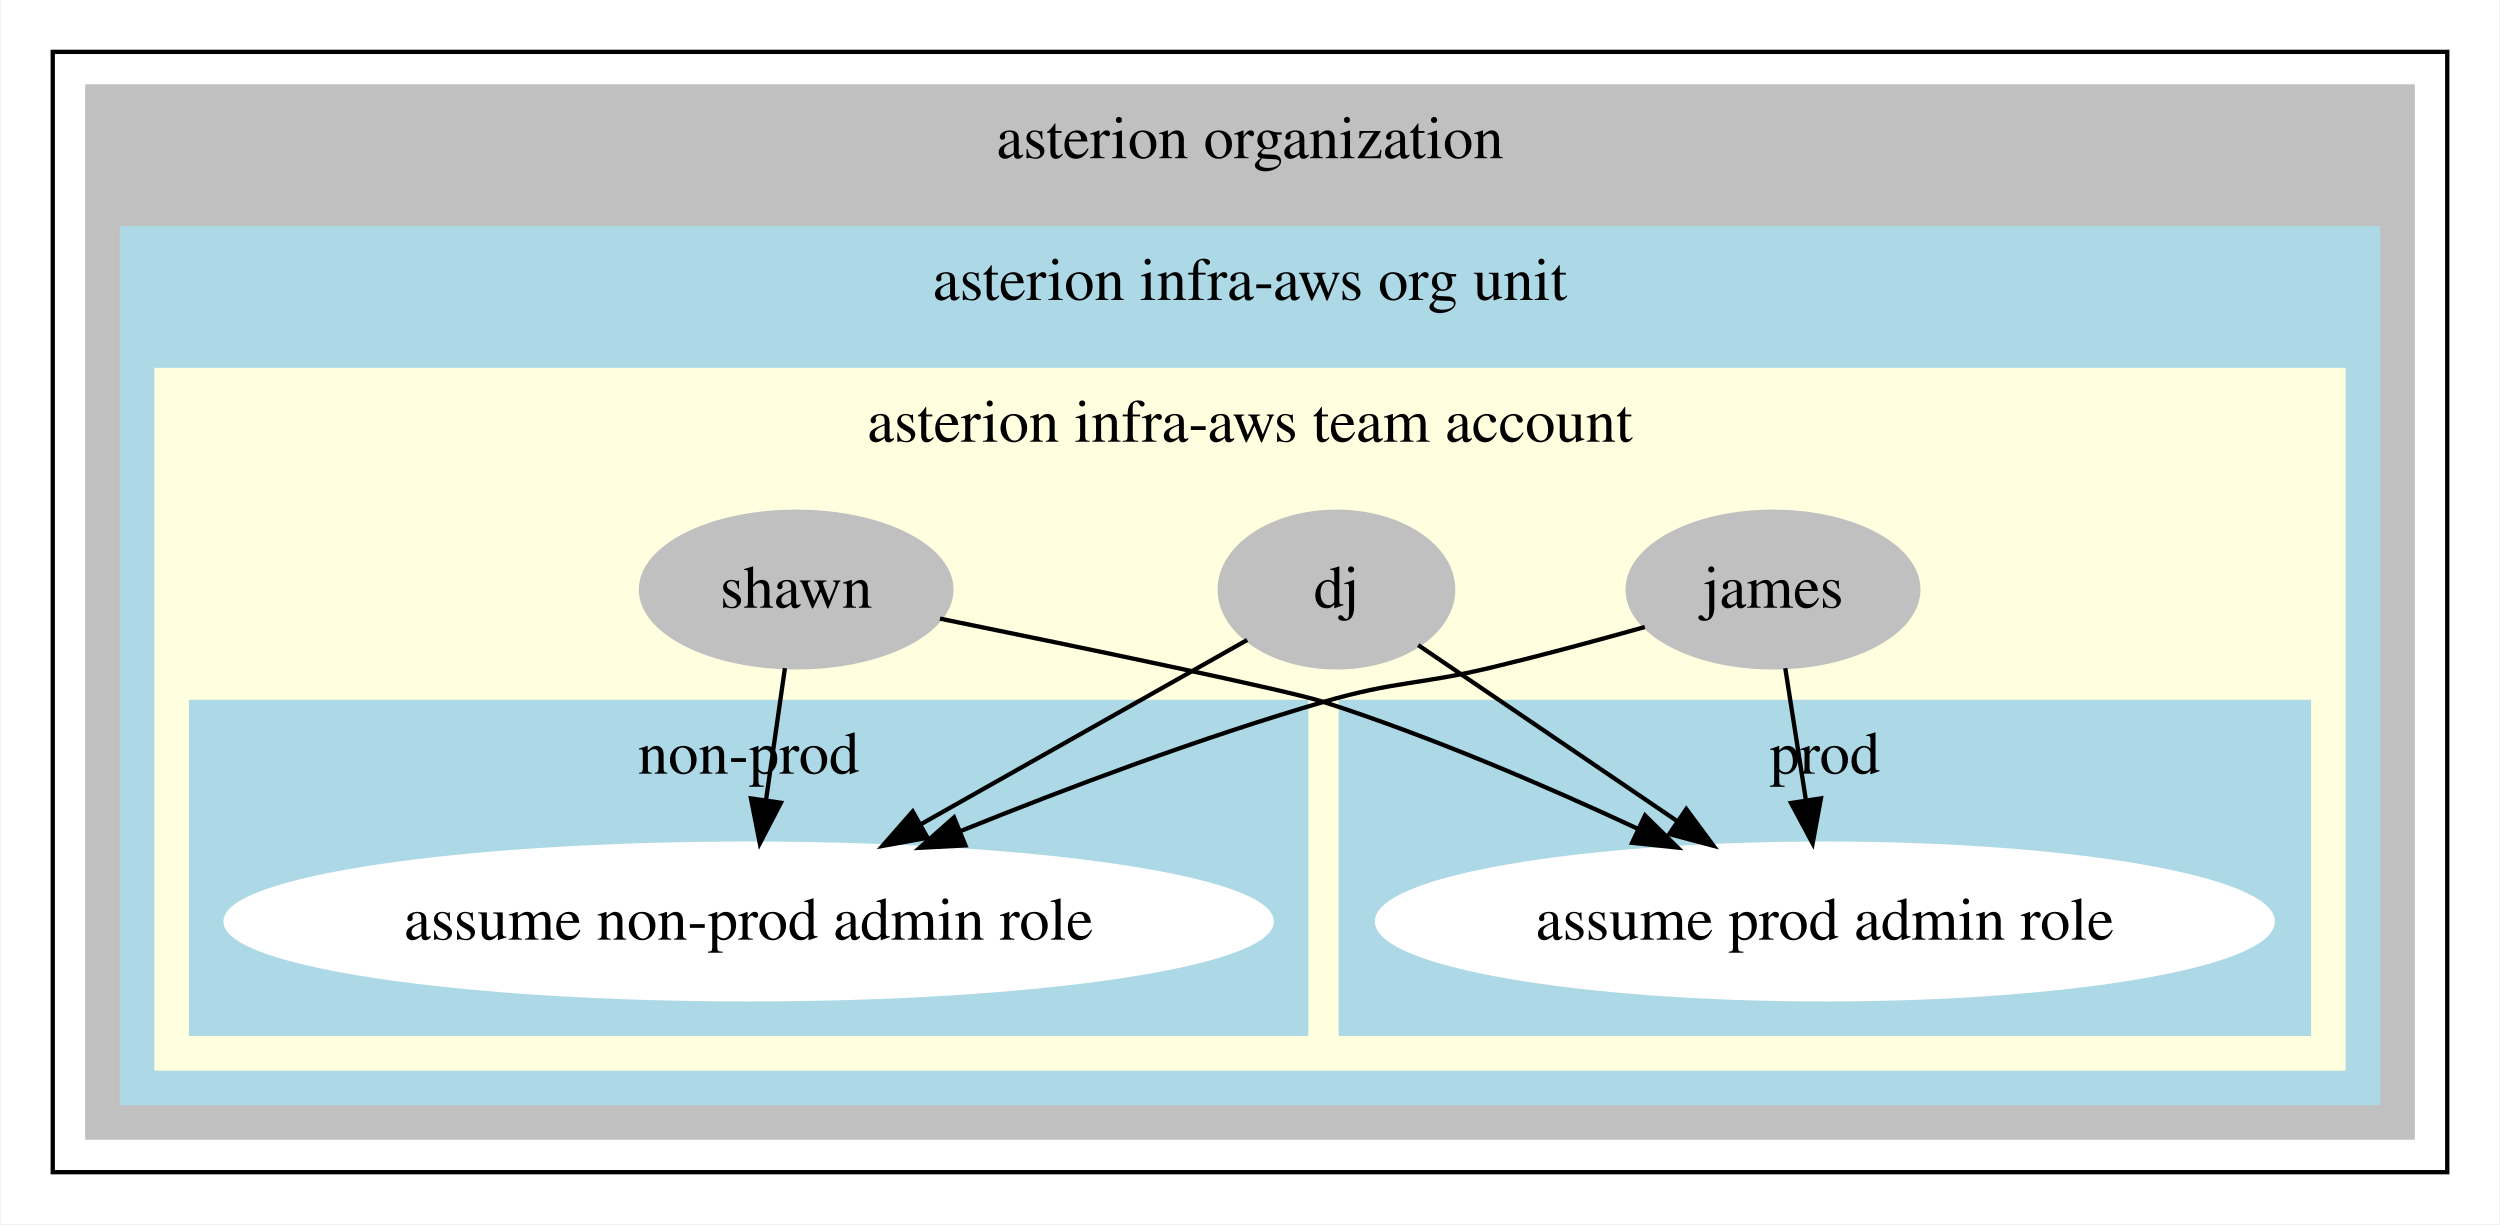
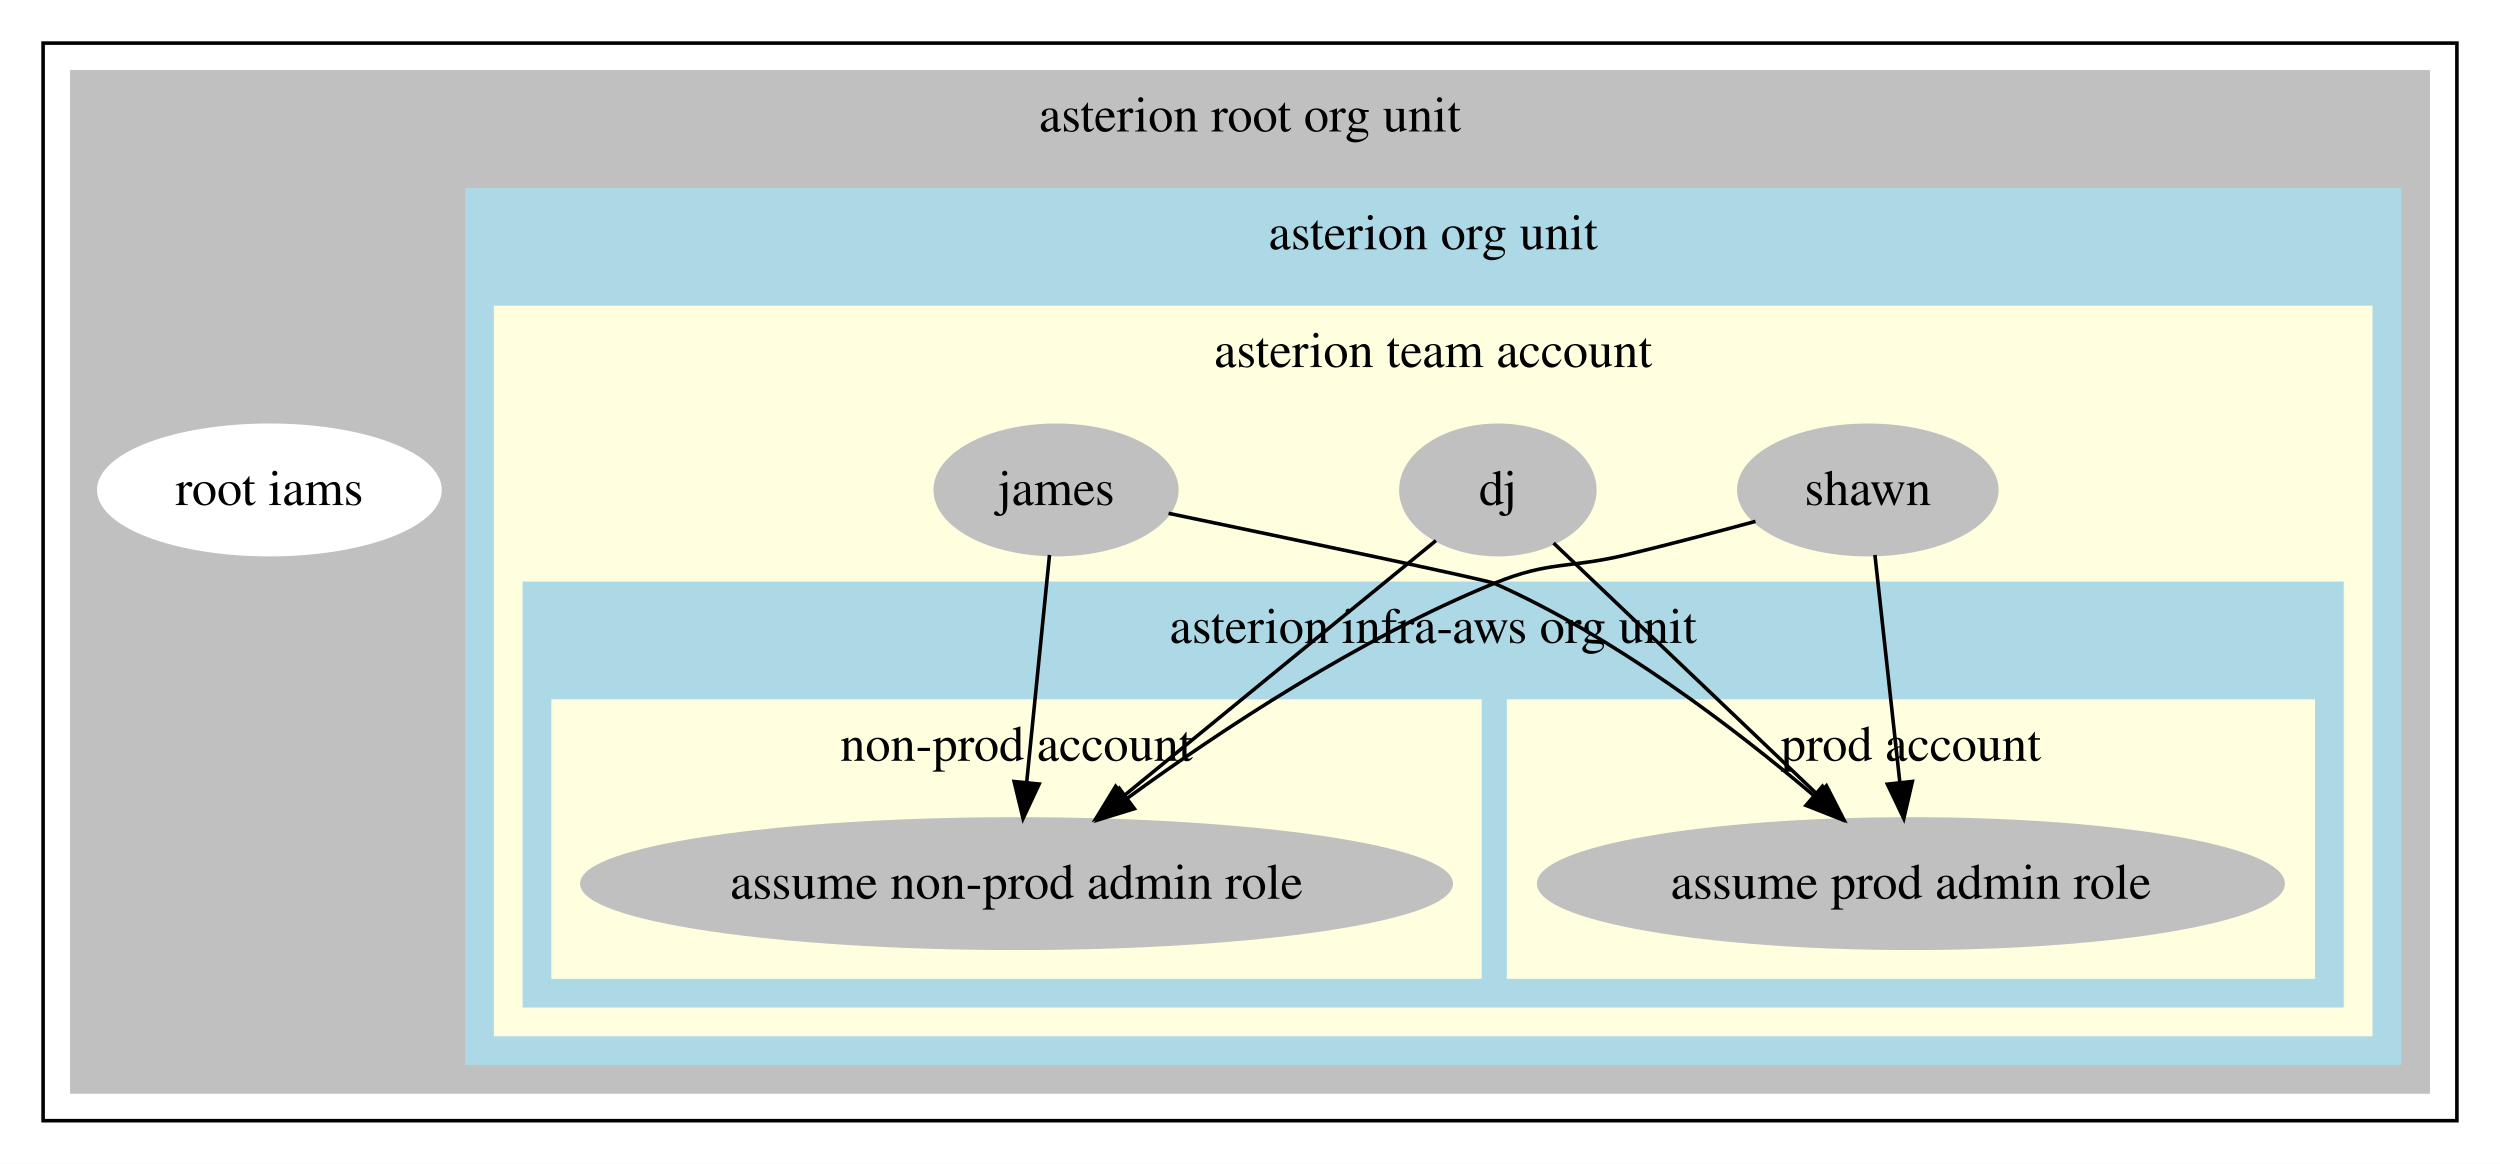
- <svg xmlns="http://www.w3.org/2000/svg" width="578pt" height="283pt" viewBox="0.00 0.00 578.00 283.20">
-   <g id="graph0" class="graph" transform="scale(1 1) rotate(0) translate(4 279.2)">
-     <polygon fill="#ffffff" stroke="transparent" points="-4,4 -4,-279.2 574,-279.2 574,4 -4,4" />
+ <svg xmlns="http://www.w3.org/2000/svg" width="696pt" height="324pt" viewBox="0.00 0.00 696.00 324.00">
+   <g id="graph0" class="graph" transform="scale(1 1) rotate(0) translate(4 320)">
+     <polygon fill="#ffffff" stroke="transparent" points="-4,4 -4,-320 692,-320 692,4 -4,4" />
    <g id="clust1" class="cluster">
-       <polygon fill="none" stroke="#000000" points="8,-8 8,-267.2 562,-267.2 562,-8 8,-8" />
+       <polygon fill="none" stroke="#000000" points="8,-8 8,-308 680,-308 680,-8 8,-8" />
    </g>
    <g id="clust2" class="cluster">
-       <polygon fill="#c0c0c0" stroke="#c0c0c0" points="16,-16 16,-259.2 554,-259.2 554,-16 16,-16" />
-       <text text-anchor="middle" x="285" y="-242.6" font-family="Times,serif" font-size="14.00" fill="#000000">asterion organization</text>
+       <polygon fill="#c0c0c0" stroke="#c0c0c0" points="16,-16 16,-300 672,-300 672,-16 16,-16" />
+       <text text-anchor="middle" x="344" y="-283.4" font-family="Times,serif" font-size="14.00" fill="#000000">asterion root org unit</text>
    </g>
    <g id="clust3" class="cluster">
-       <polygon fill="#add8e6" stroke="#add8e6" points="24,-24 24,-226.4 546,-226.4 546,-24 24,-24" />
-       <text text-anchor="middle" x="285" y="-209.8" font-family="Times,serif" font-size="14.00" fill="#000000">asterion infra-aws org unit</text>
+       <polygon fill="#add8e6" stroke="#add8e6" points="126,-24 126,-267.2 664,-267.2 664,-24 126,-24" />
+       <text text-anchor="middle" x="395" y="-250.6" font-family="Times,serif" font-size="14.00" fill="#000000">asterion org unit</text>
    </g>
    <g id="clust4" class="cluster">
-       <polygon fill="#ffffe0" stroke="#ffffe0" points="32,-32 32,-193.6 538,-193.6 538,-32 32,-32" />
-       <text text-anchor="middle" x="285" y="-177" font-family="Times,serif" font-size="14.00" fill="#000000">asterion infra-aws team account</text>
+       <polygon fill="#ffffe0" stroke="#ffffe0" points="134,-32 134,-234.4 656,-234.4 656,-32 134,-32" />
+       <text text-anchor="middle" x="395" y="-217.8" font-family="Times,serif" font-size="14.00" fill="#000000">asterion team account</text>
+     </g>
+     <g id="clust5" class="cluster">
+       <polygon fill="#add8e6" stroke="#add8e6" points="142,-40 142,-157.6 648,-157.6 648,-40 142,-40" />
+       <text text-anchor="middle" x="395" y="-141" font-family="Times,serif" font-size="14.00" fill="#000000">asterion infra-aws org unit</text>
+     </g>
+     <g id="clust7" class="cluster">
+       <polygon fill="#ffffe0" stroke="#ffffe0" points="416,-48 416,-124.8 640,-124.8 640,-48 416,-48" />
+       <text text-anchor="middle" x="528" y="-108.2" font-family="Times,serif" font-size="14.00" fill="#000000">prod account</text>
    </g>
    <g id="clust6" class="cluster">
-       <polygon fill="#add8e6" stroke="#add8e6" points="306,-40 306,-116.8 530,-116.8 530,-40 306,-40" />
-       <text text-anchor="middle" x="418" y="-100.2" font-family="Times,serif" font-size="14.00" fill="#000000">prod</text>
-     </g>
-     <g id="clust5" class="cluster">
-       <polygon fill="#add8e6" stroke="#add8e6" points="40,-40 40,-116.8 298,-116.8 298,-40 40,-40" />
-       <text text-anchor="middle" x="169" y="-100.2" font-family="Times,serif" font-size="14.00" fill="#000000">non-prod</text>
+       <polygon fill="#ffffe0" stroke="#ffffe0" points="150,-48 150,-124.8 408,-124.8 408,-48 150,-48" />
+       <text text-anchor="middle" x="279" y="-108.2" font-family="Times,serif" font-size="14.00" fill="#000000">non-prod account</text>
    </g>
    <g id="node1" class="node">
-       <ellipse fill="#c0c0c0" stroke="#c0c0c0" cx="180" cy="-142.8" rx="35.915" ry="18" />
-       <text text-anchor="middle" x="180" y="-138.6" font-family="Times,serif" font-size="14.00" fill="#000000">shawn</text>
+       <ellipse fill="#ffffff" stroke="#ffffff" cx="71" cy="-183.6" rx="47.49" ry="18" />
+       <text text-anchor="middle" x="71" y="-179.4" font-family="Times,serif" font-size="14.00" fill="#000000">root iams</text>
+     </g>
+     <g id="node2" class="node">
+       <ellipse fill="#c0c0c0" stroke="#c0c0c0" cx="516" cy="-183.6" rx="35.915" ry="18" />
+       <text text-anchor="middle" x="516" y="-179.4" font-family="Times,serif" font-size="14.00" fill="#000000">shawn</text>
+     </g>
+     <g id="node5" class="node">
+       <ellipse fill="#c0c0c0" stroke="#c0c0c0" cx="279" cy="-74" rx="121.016" ry="18" />
+       <text text-anchor="middle" x="279" y="-69.8" font-family="Times,serif" font-size="14.00" fill="#000000">assume non-prod admin role</text>
+     </g>
+     <g id="edge4" class="edge">
+       <path fill="none" stroke="#000000" d="M484.724,-174.853C473.49,-171.803 460.706,-168.436 449,-165.6 432.649,-161.638 427.58,-163.951 412,-157.6 374.561,-142.339 335.884,-116.72 309.956,-97.855" />
+       <polygon fill="#000000" stroke="#000000" points="311.797,-94.864 301.673,-91.742 307.64,-100.496 311.797,-94.864" />
+     </g>
+     <g id="node6" class="node">
+       <ellipse fill="#c0c0c0" stroke="#c0c0c0" cx="528" cy="-74" rx="103.616" ry="18" />
+       <text text-anchor="middle" x="528" y="-69.8" font-family="Times,serif" font-size="14.00" fill="#000000">assume prod admin role</text>
+     </g>
+     <g id="edge1" class="edge">
+       <path fill="none" stroke="#000000" d="M517.982,-165.502C519.866,-148.288 522.73,-122.133 524.914,-102.189" />
+       <polygon fill="#000000" stroke="#000000" points="528.406,-102.447 526.015,-92.125 521.448,-101.685 528.406,-102.447" />
+     </g>
+     <g id="node3" class="node">
+       <ellipse fill="#c0c0c0" stroke="#c0c0c0" cx="413" cy="-183.6" rx="27" ry="18" />
+       <text text-anchor="middle" x="413" y="-179.4" font-family="Times,serif" font-size="14.00" fill="#000000">dj</text>
+     </g>
+     <g id="edge5" class="edge">
+       <path fill="none" stroke="#000000" d="M395.756,-169.496C373.848,-151.577 335.679,-120.359 308.965,-98.508" />
+       <polygon fill="#000000" stroke="#000000" points="311.029,-95.675 301.072,-92.053 306.597,-101.094 311.029,-95.675" />
+     </g>
+     <g id="edge2" class="edge">
+       <path fill="none" stroke="#000000" d="M428.509,-168.819C447.348,-150.865 479.407,-120.311 502.034,-98.747" />
+       <polygon fill="#000000" stroke="#000000" points="504.489,-101.242 509.313,-91.809 499.66,-96.175 504.489,-101.242" />
    </g>
    <g id="node4" class="node">
-       <ellipse fill="#ffffff" stroke="#ffffff" cx="169" cy="-66" rx="121.016" ry="18" />
-       <text text-anchor="middle" x="169" y="-61.8" font-family="Times,serif" font-size="14.00" fill="#000000">assume non-prod admin role</text>
-     </g>
-     <g id="edge4" class="edge">
-       <path fill="none" stroke="#000000" d="M177.393,-124.6C176.092,-115.513 174.488,-104.318 173.033,-94.155" />
-       <polygon fill="#000000" stroke="#000000" points="176.471,-93.473 171.588,-84.07 169.541,-94.465 176.471,-93.473" />
-     </g>
-     <g id="prod" class="node">
-       <ellipse fill="#ffffff" stroke="#ffffff" cx="418" cy="-66" rx="103.616" ry="18" />
-       <text text-anchor="middle" x="418" y="-61.8" font-family="Times,serif" font-size="14.00" fill="#000000">assume prod admin role</text>
-     </g>
-     <g id="edge1" class="edge">
-       <path fill="none" stroke="#000000" d="M213.278,-136.07C246.436,-129.305 293.599,-119.504 302,-116.8 326.702,-108.85 353.285,-97.431 374.764,-87.433" />
-       <polygon fill="#000000" stroke="#000000" points="376.39,-90.536 383.941,-83.104 373.403,-84.205 376.39,-90.536" />
-     </g>
-     <g id="node2" class="node">
-       <ellipse fill="#c0c0c0" stroke="#c0c0c0" cx="406" cy="-142.8" rx="33.623" ry="18" />
-       <text text-anchor="middle" x="406" y="-138.6" font-family="Times,serif" font-size="14.00" fill="#000000">james</text>
+       <ellipse fill="#c0c0c0" stroke="#c0c0c0" cx="290" cy="-183.6" rx="33.623" ry="18" />
+       <text text-anchor="middle" x="290" y="-179.4" font-family="Times,serif" font-size="14.00" fill="#000000">james</text>
    </g>
    <g id="edge6" class="edge">
-       <path fill="none" stroke="#000000" d="M376.34,-134.13C365.289,-131.021 352.612,-127.595 341,-124.8 323.797,-120.659 318.988,-121.751 302,-116.8 273.719,-108.558 242.944,-96.98 218.128,-86.958" />
-       <polygon fill="#000000" stroke="#000000" points="219.161,-83.6 208.58,-83.061 216.516,-90.081 219.161,-83.6" />
+       <path fill="none" stroke="#000000" d="M288.184,-165.502C286.456,-148.288 283.831,-122.133 281.829,-102.189" />
+       <polygon fill="#000000" stroke="#000000" points="285.3,-101.726 280.819,-92.125 278.335,-102.425 285.3,-101.726" />
    </g>
    <g id="edge3" class="edge">
-       <path fill="none" stroke="#000000" d="M408.844,-124.6C410.264,-115.513 412.013,-104.318 413.601,-94.155" />
-       <polygon fill="#000000" stroke="#000000" points="417.091,-94.49 415.177,-84.07 410.175,-93.41 417.091,-94.49" />
-     </g>
-     <g id="node3" class="node">
-       <ellipse fill="#c0c0c0" stroke="#c0c0c0" cx="305" cy="-142.8" rx="27" ry="18" />
-       <text text-anchor="middle" x="305" y="-138.6" font-family="Times,serif" font-size="14.00" fill="#000000">dj</text>
-     </g>
-     <g id="edge5" class="edge">
-       <path fill="none" stroke="#000000" d="M284.344,-131.136C264.358,-119.849 233.539,-102.445 208.784,-88.466" />
-       <polygon fill="#000000" stroke="#000000" points="210.398,-85.358 199.97,-83.489 206.956,-91.454 210.398,-85.358" />
-     </g>
-     <g id="edge2" class="edge">
-       <path fill="none" stroke="#000000" d="M323.914,-129.945C340.223,-118.861 364.18,-102.579 383.837,-89.219" />
-       <polygon fill="#000000" stroke="#000000" points="385.939,-92.022 392.243,-83.506 382.005,-86.232 385.939,-92.022" />
+       <path fill="none" stroke="#000000" d="M321.342,-177.084C356.787,-169.692 409.896,-158.532 412,-157.6 445.35,-142.818 478.636,-117.459 500.942,-98.537" />
+       <polygon fill="#000000" stroke="#000000" points="503.361,-101.073 508.643,-91.889 498.786,-95.774 503.361,-101.073" />
    </g>
  </g>
</svg>
